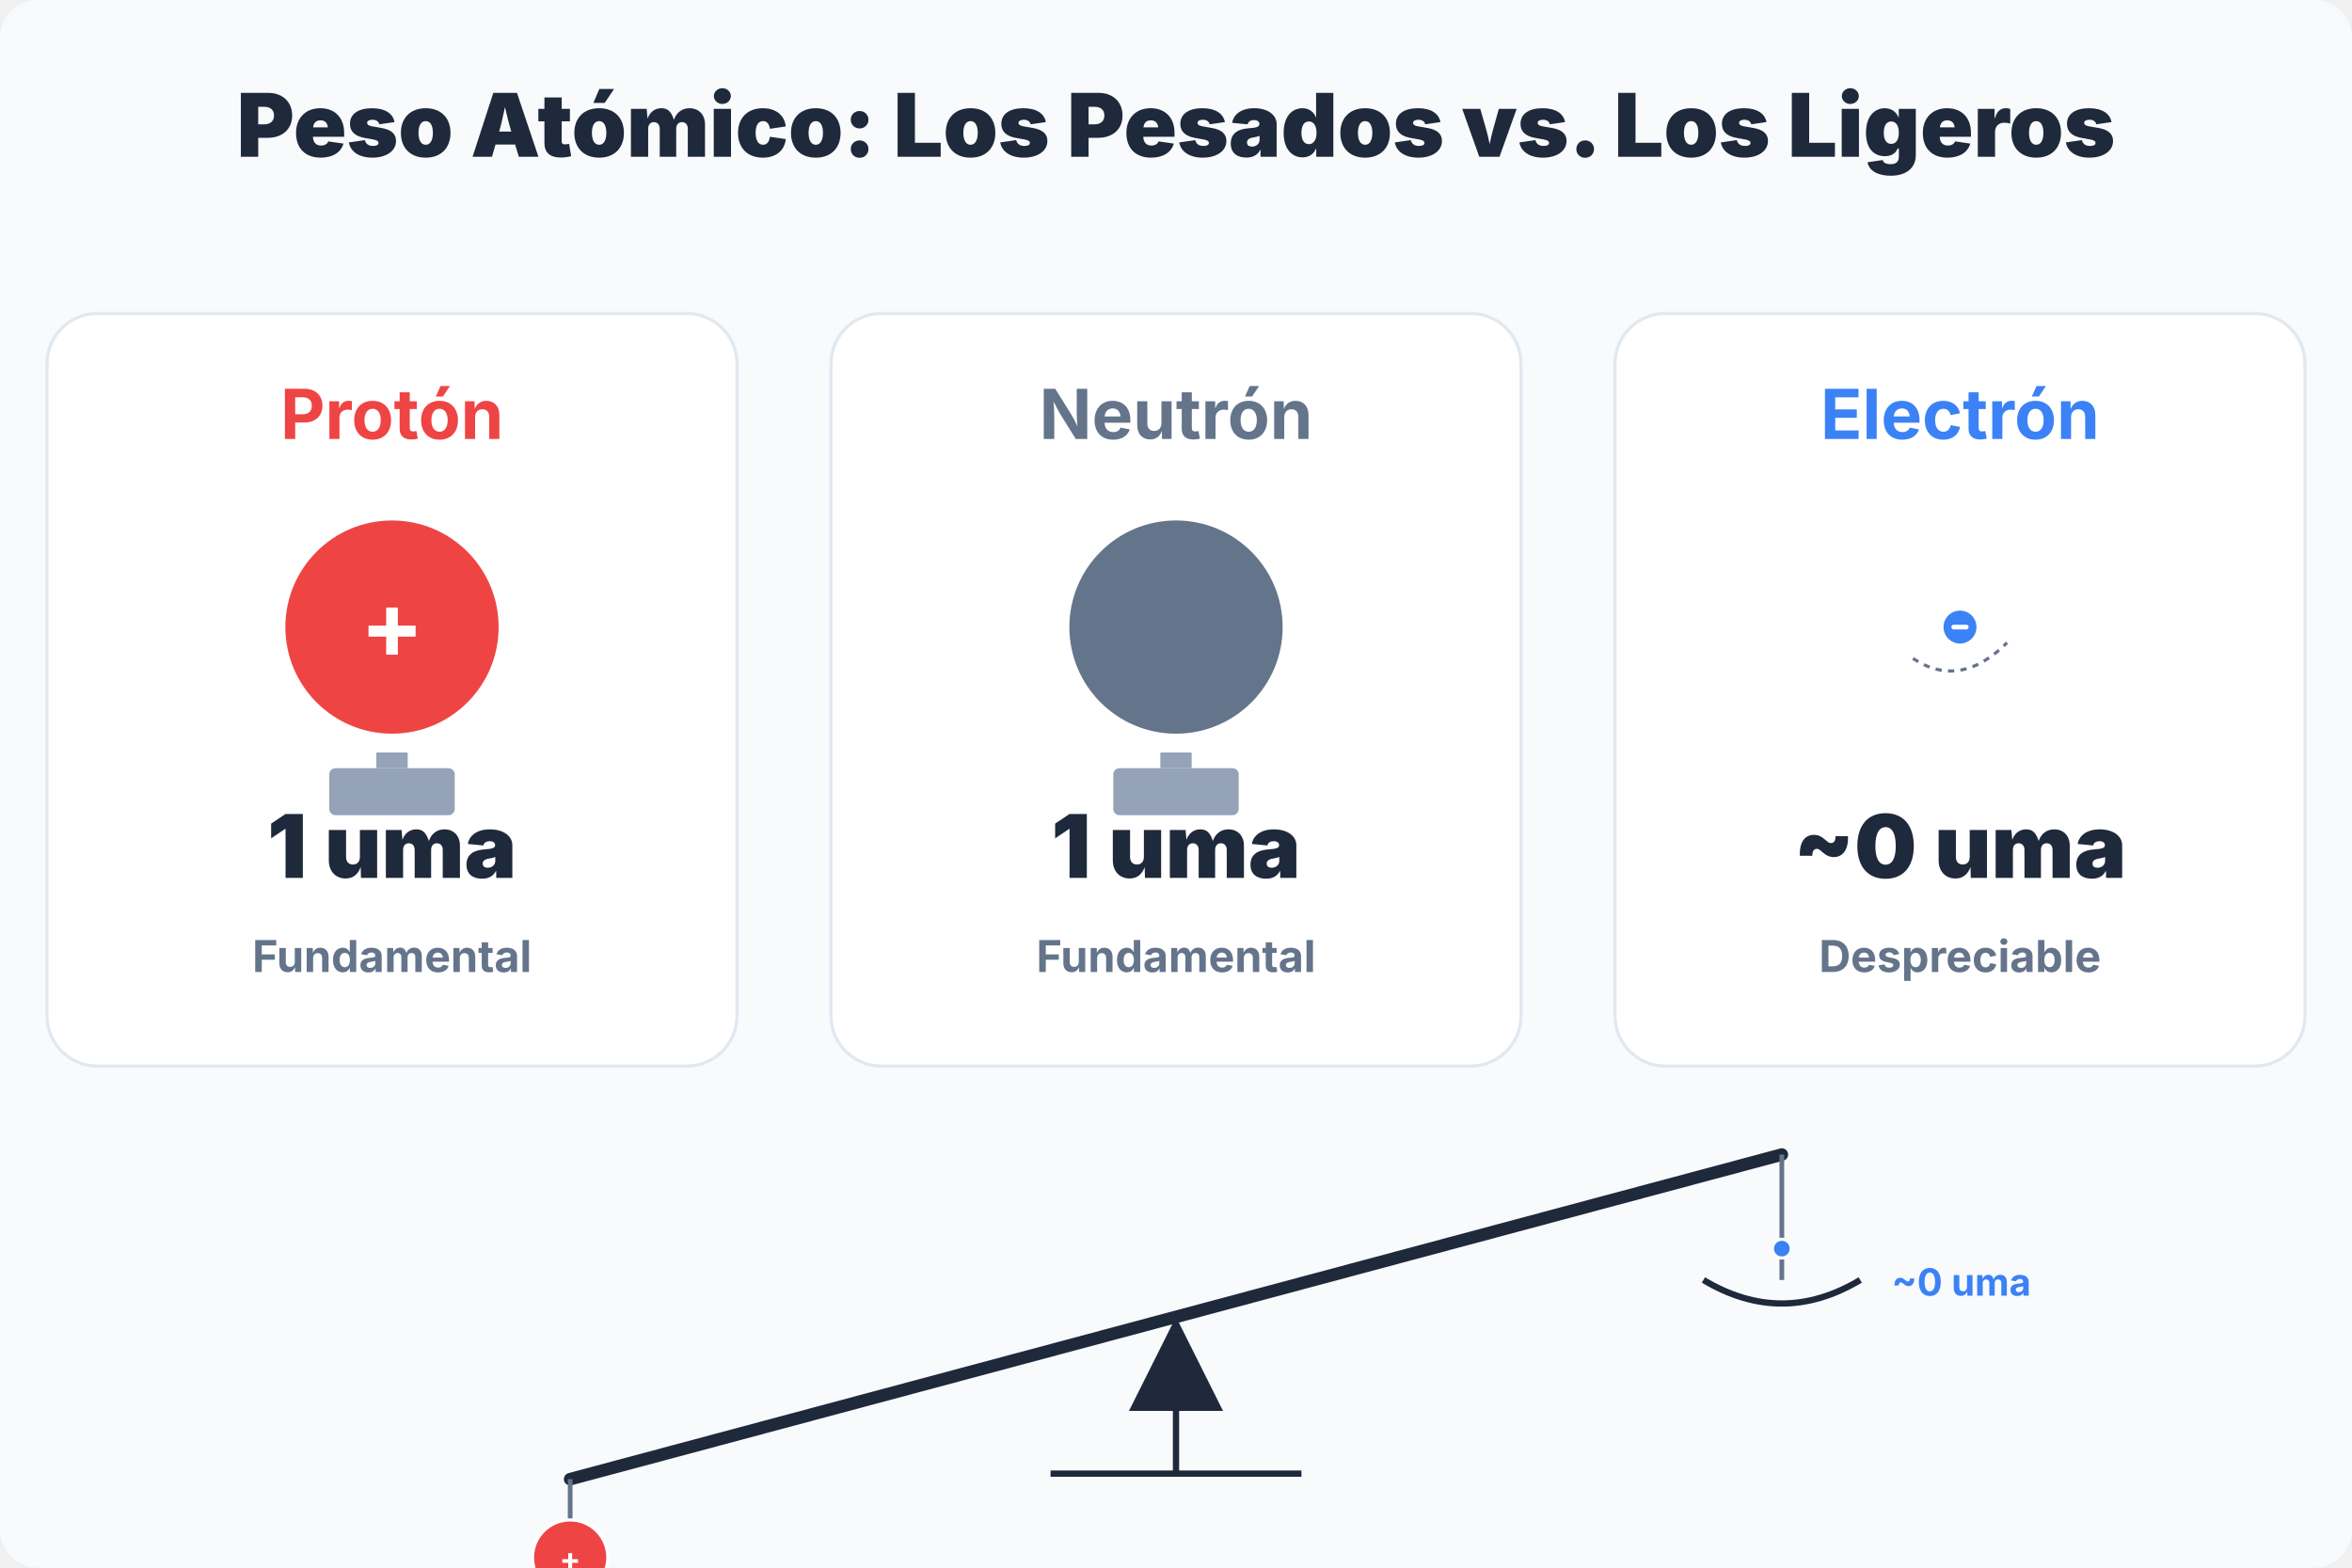
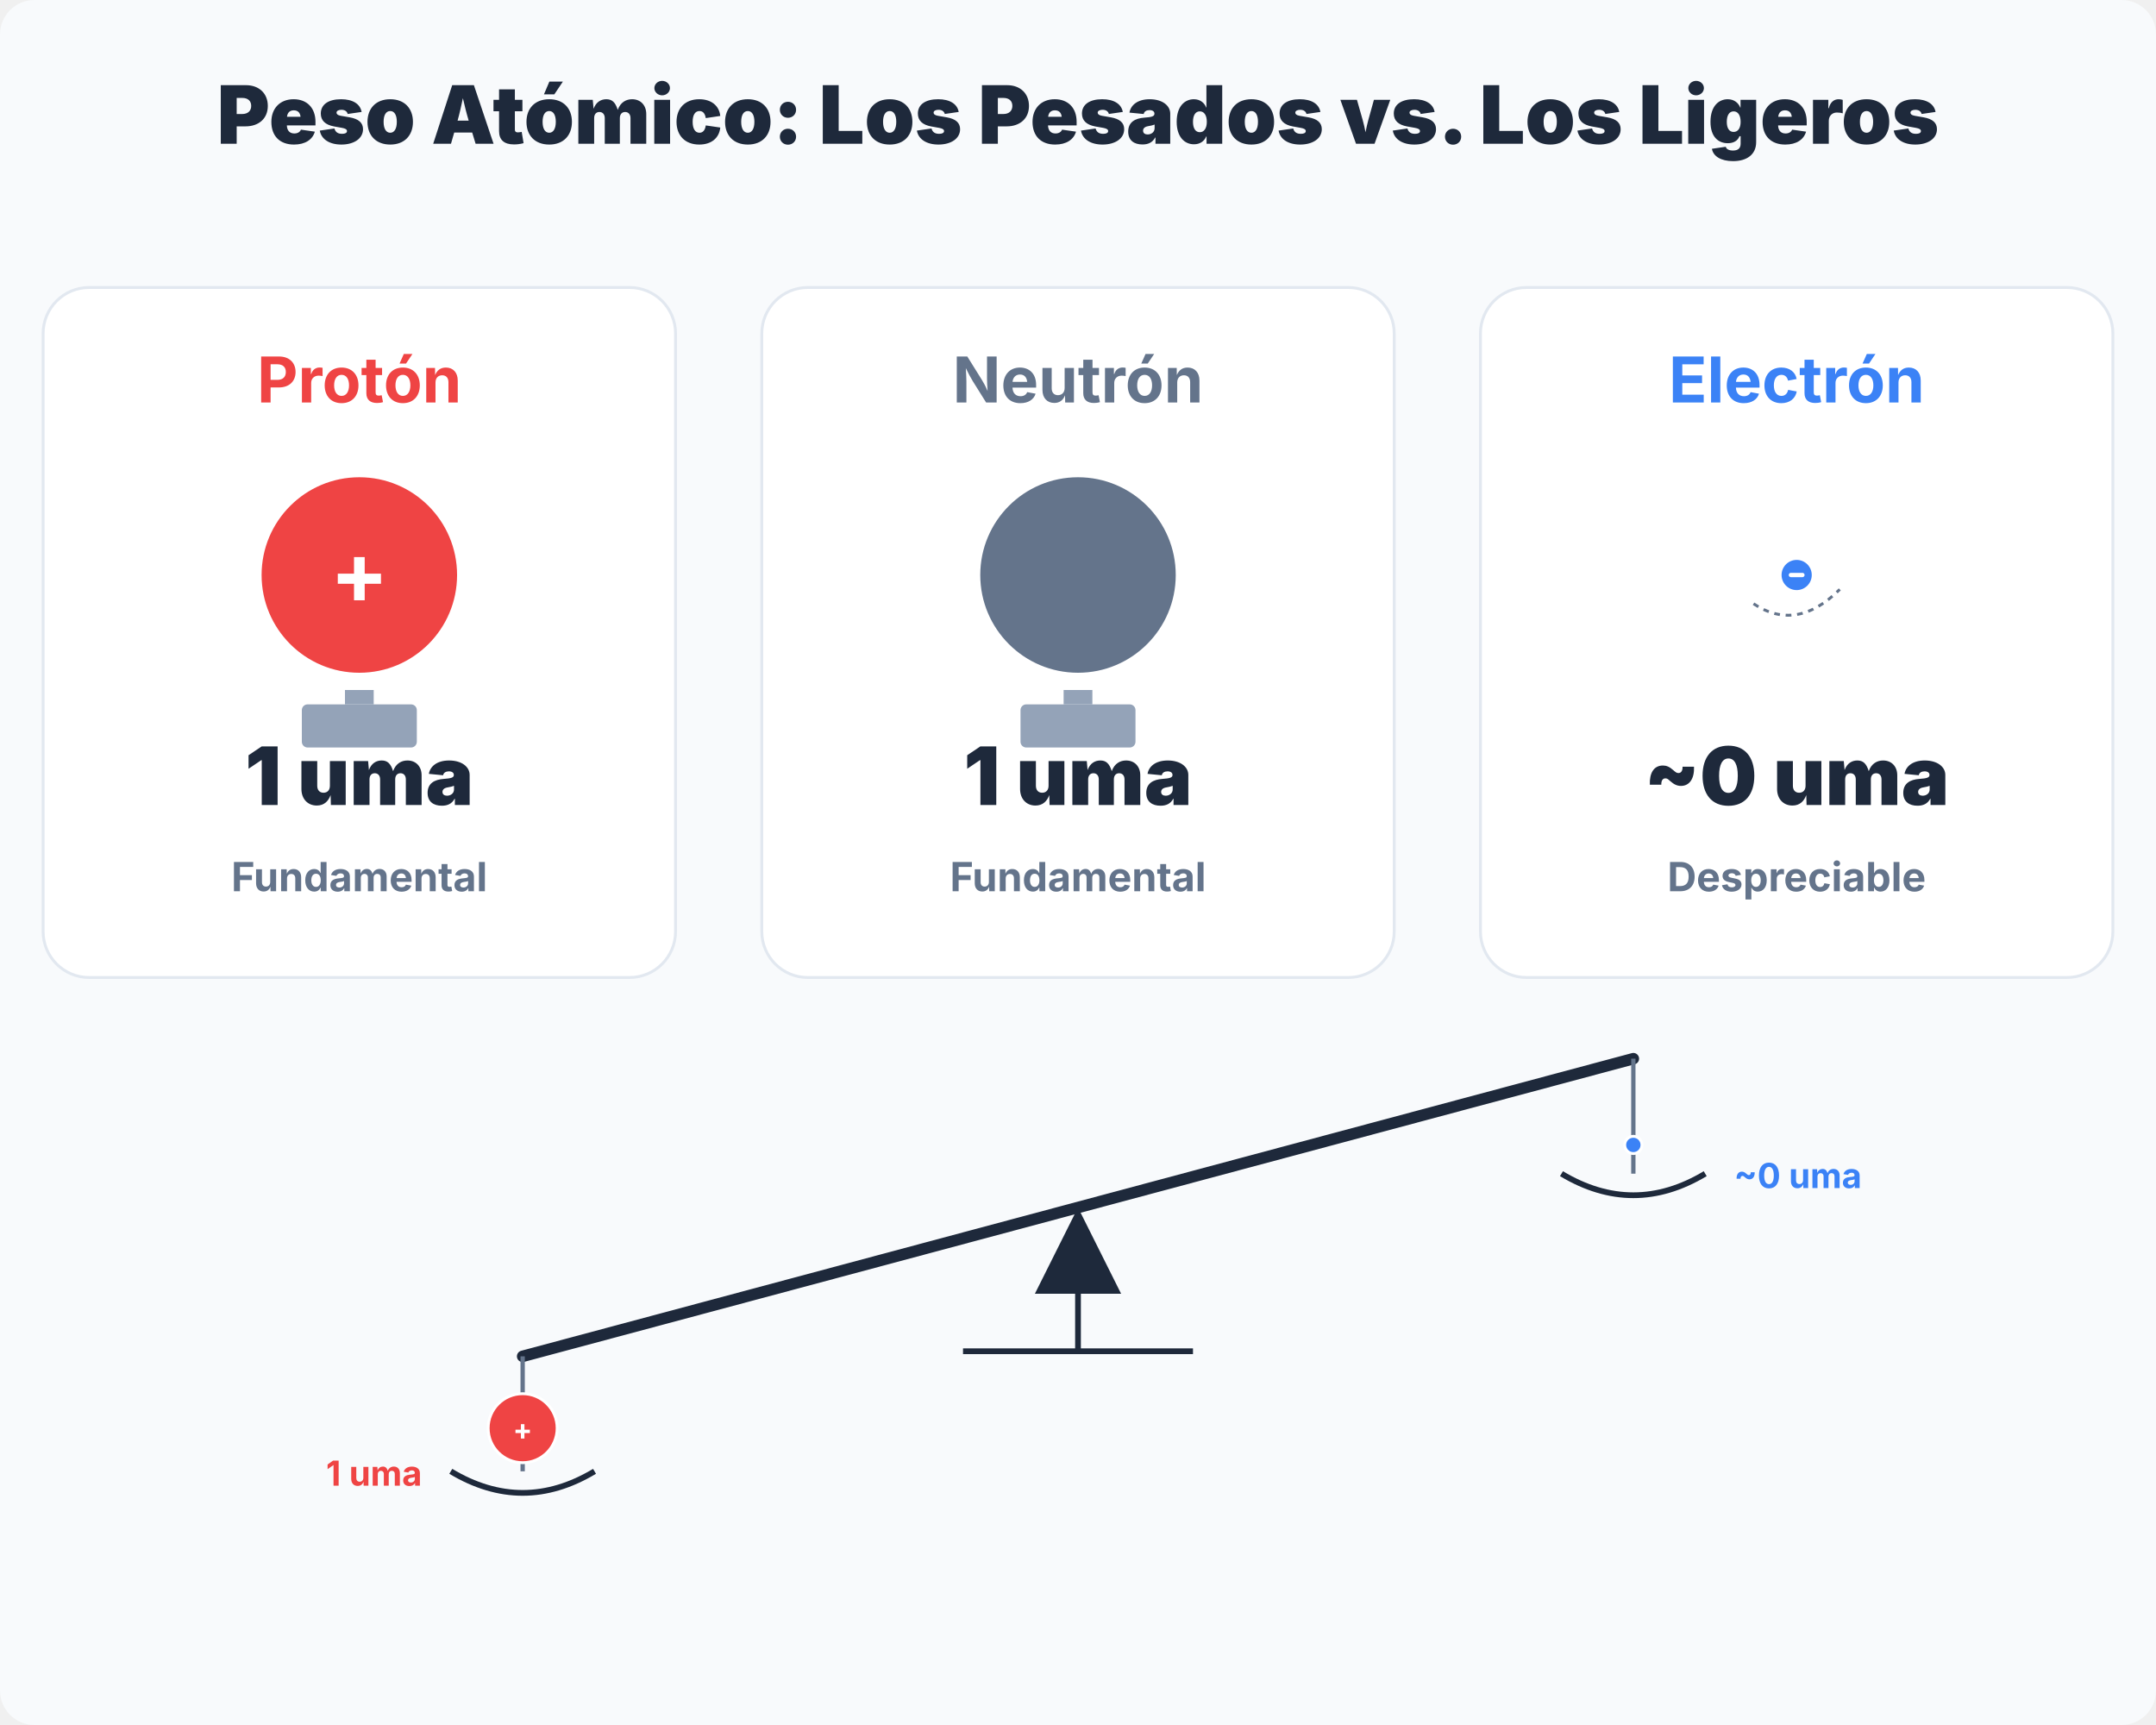
- <svg xmlns="http://www.w3.org/2000/svg" viewBox="0 0 750 500">
-   <rect width="750" height="500" fill="#f8fafc" rx="12" />
+ <svg xmlns="http://www.w3.org/2000/svg" viewBox="0 0 750 600">
+   <rect width="750" height="600" fill="#f8fafc" rx="12" />
  <text x="375.0" y="50" font-family="Inter, sans-serif" font-size="28" font-weight="900" fill="#1e293b" text-anchor="middle">Peso Atómico: Los Pesados vs. Los Ligeros</text>
  <rect x="15.0" y="100" width="220" height="240" rx="16" fill="white" stroke="#e2e8f0" stroke-width="1" />
  <text x="125.0" y="140" font-family="Inter, sans-serif" font-size="22" font-weight="bold" fill="#ef4444" text-anchor="middle">Protón</text>
  <circle cx="125.0" cy="200" r="35" fill="#ef4444" stroke="white" stroke-width="2" />
  <text x="125.0" y="210" font-family="Inter, sans-serif" font-size="30" font-weight="bold" fill="white" text-anchor="middle">+</text>
  <rect x="105.0" y="245" width="40" height="15" fill="#94a3b8" rx="2" />
  <rect x="120.0" y="240" width="10" height="5" fill="#94a3b8" />
  <text x="125.0" y="280" font-family="Inter, sans-serif" font-size="28" font-weight="900" fill="#1e293b" text-anchor="middle">1 uma</text>
  <text x="125.0" y="310" font-family="Inter, sans-serif" font-size="14" font-weight="bold" fill="#64748b" text-anchor="middle">Fundamental</text>
  <rect x="265.0" y="100" width="220" height="240" rx="16" fill="white" stroke="#e2e8f0" stroke-width="1" />
  <text x="375.0" y="140" font-family="Inter, sans-serif" font-size="22" font-weight="bold" fill="#64748b" text-anchor="middle">Neutrón</text>
  <circle cx="375.0" cy="200" r="35" fill="#64748b" stroke="white" stroke-width="2" />
  <rect x="355.0" y="245" width="40" height="15" fill="#94a3b8" rx="2" />
  <rect x="370.0" y="240" width="10" height="5" fill="#94a3b8" />
  <text x="375.0" y="280" font-family="Inter, sans-serif" font-size="28" font-weight="900" fill="#1e293b" text-anchor="middle">1 uma</text>
  <text x="375.0" y="310" font-family="Inter, sans-serif" font-size="14" font-weight="bold" fill="#64748b" text-anchor="middle">Fundamental</text>
  <rect x="515.0" y="100" width="220" height="240" rx="16" fill="white" stroke="#e2e8f0" stroke-width="1" />
  <text x="625.0" y="140" font-family="Inter, sans-serif" font-size="22" font-weight="bold" fill="#3b82f6" text-anchor="middle">Electrón</text>
  <circle cx="625.0" cy="200" r="6" fill="#3b82f6" stroke="white" stroke-width="1.5" />
  <path d="M 623.0 200 L 627.0 200" stroke="white" stroke-width="1.5" stroke-linecap="round" />
  <path d="M 610.0 210 Q 625.0 220 640.0 205" fill="none" stroke="#64748b" stroke-width="1" stroke-dasharray="2,2" />
  <text x="625.0" y="280" font-family="Inter, sans-serif" font-size="28" font-weight="900" fill="#1e293b" text-anchor="middle">~0 uma</text>
  <text x="625.0" y="310" font-family="Inter, sans-serif" font-size="14" font-weight="bold" fill="#64748b" text-anchor="middle">Despreciable</text>
  <path d="M 375.0 420 L 360.0 450 L 390.0 450 Z" fill="#1e293b" />
  <line x1="375.0" y1="450" x2="375.0" y2="470" stroke="#1e293b" stroke-width="2" />
  <line x1="335.0" y1="470" x2="415.0" y2="470" stroke="#1e293b" stroke-width="2" />
  <line x1="181.815" y1="471.764" x2="568.185" y2="368.236" stroke="#1e293b" stroke-width="4" stroke-linecap="round" />
  <line x1="181.815" y1="471.764" x2="181.815" y2="511.764" stroke="#64748b" stroke-width="1.5" />
  <path d="M 156.815 511.764 Q 181.815 526.764 206.815 511.764" fill="none" stroke="#1e293b" stroke-width="2" />
  <circle cx="181.815" cy="496.764" r="12" fill="#ef4444" stroke="white" stroke-width="1" />
  <text x="181.815" y="500.764" font-family="Inter, sans-serif" font-size="10" font-weight="bold" fill="white" text-anchor="middle">+</text>
  <text x="146.815" y="516.764" font-family="Inter, sans-serif" font-size="12" font-weight="bold" fill="#ef4444" text-anchor="end">1 uma</text>
  <line x1="568.185" y1="368.236" x2="568.185" y2="408.236" stroke="#64748b" stroke-width="1.5" />
  <path d="M 543.185 408.236 Q 568.185 423.236 593.185 408.236" fill="none" stroke="#1e293b" stroke-width="2" />
  <circle cx="568.185" cy="398.236" r="3" fill="#3b82f6" stroke="white" stroke-width="1" />
  <text x="603.185" y="413.236" font-family="Inter, sans-serif" font-size="12" font-weight="bold" fill="#3b82f6" text-anchor="start">~0 uma</text>
</svg>
